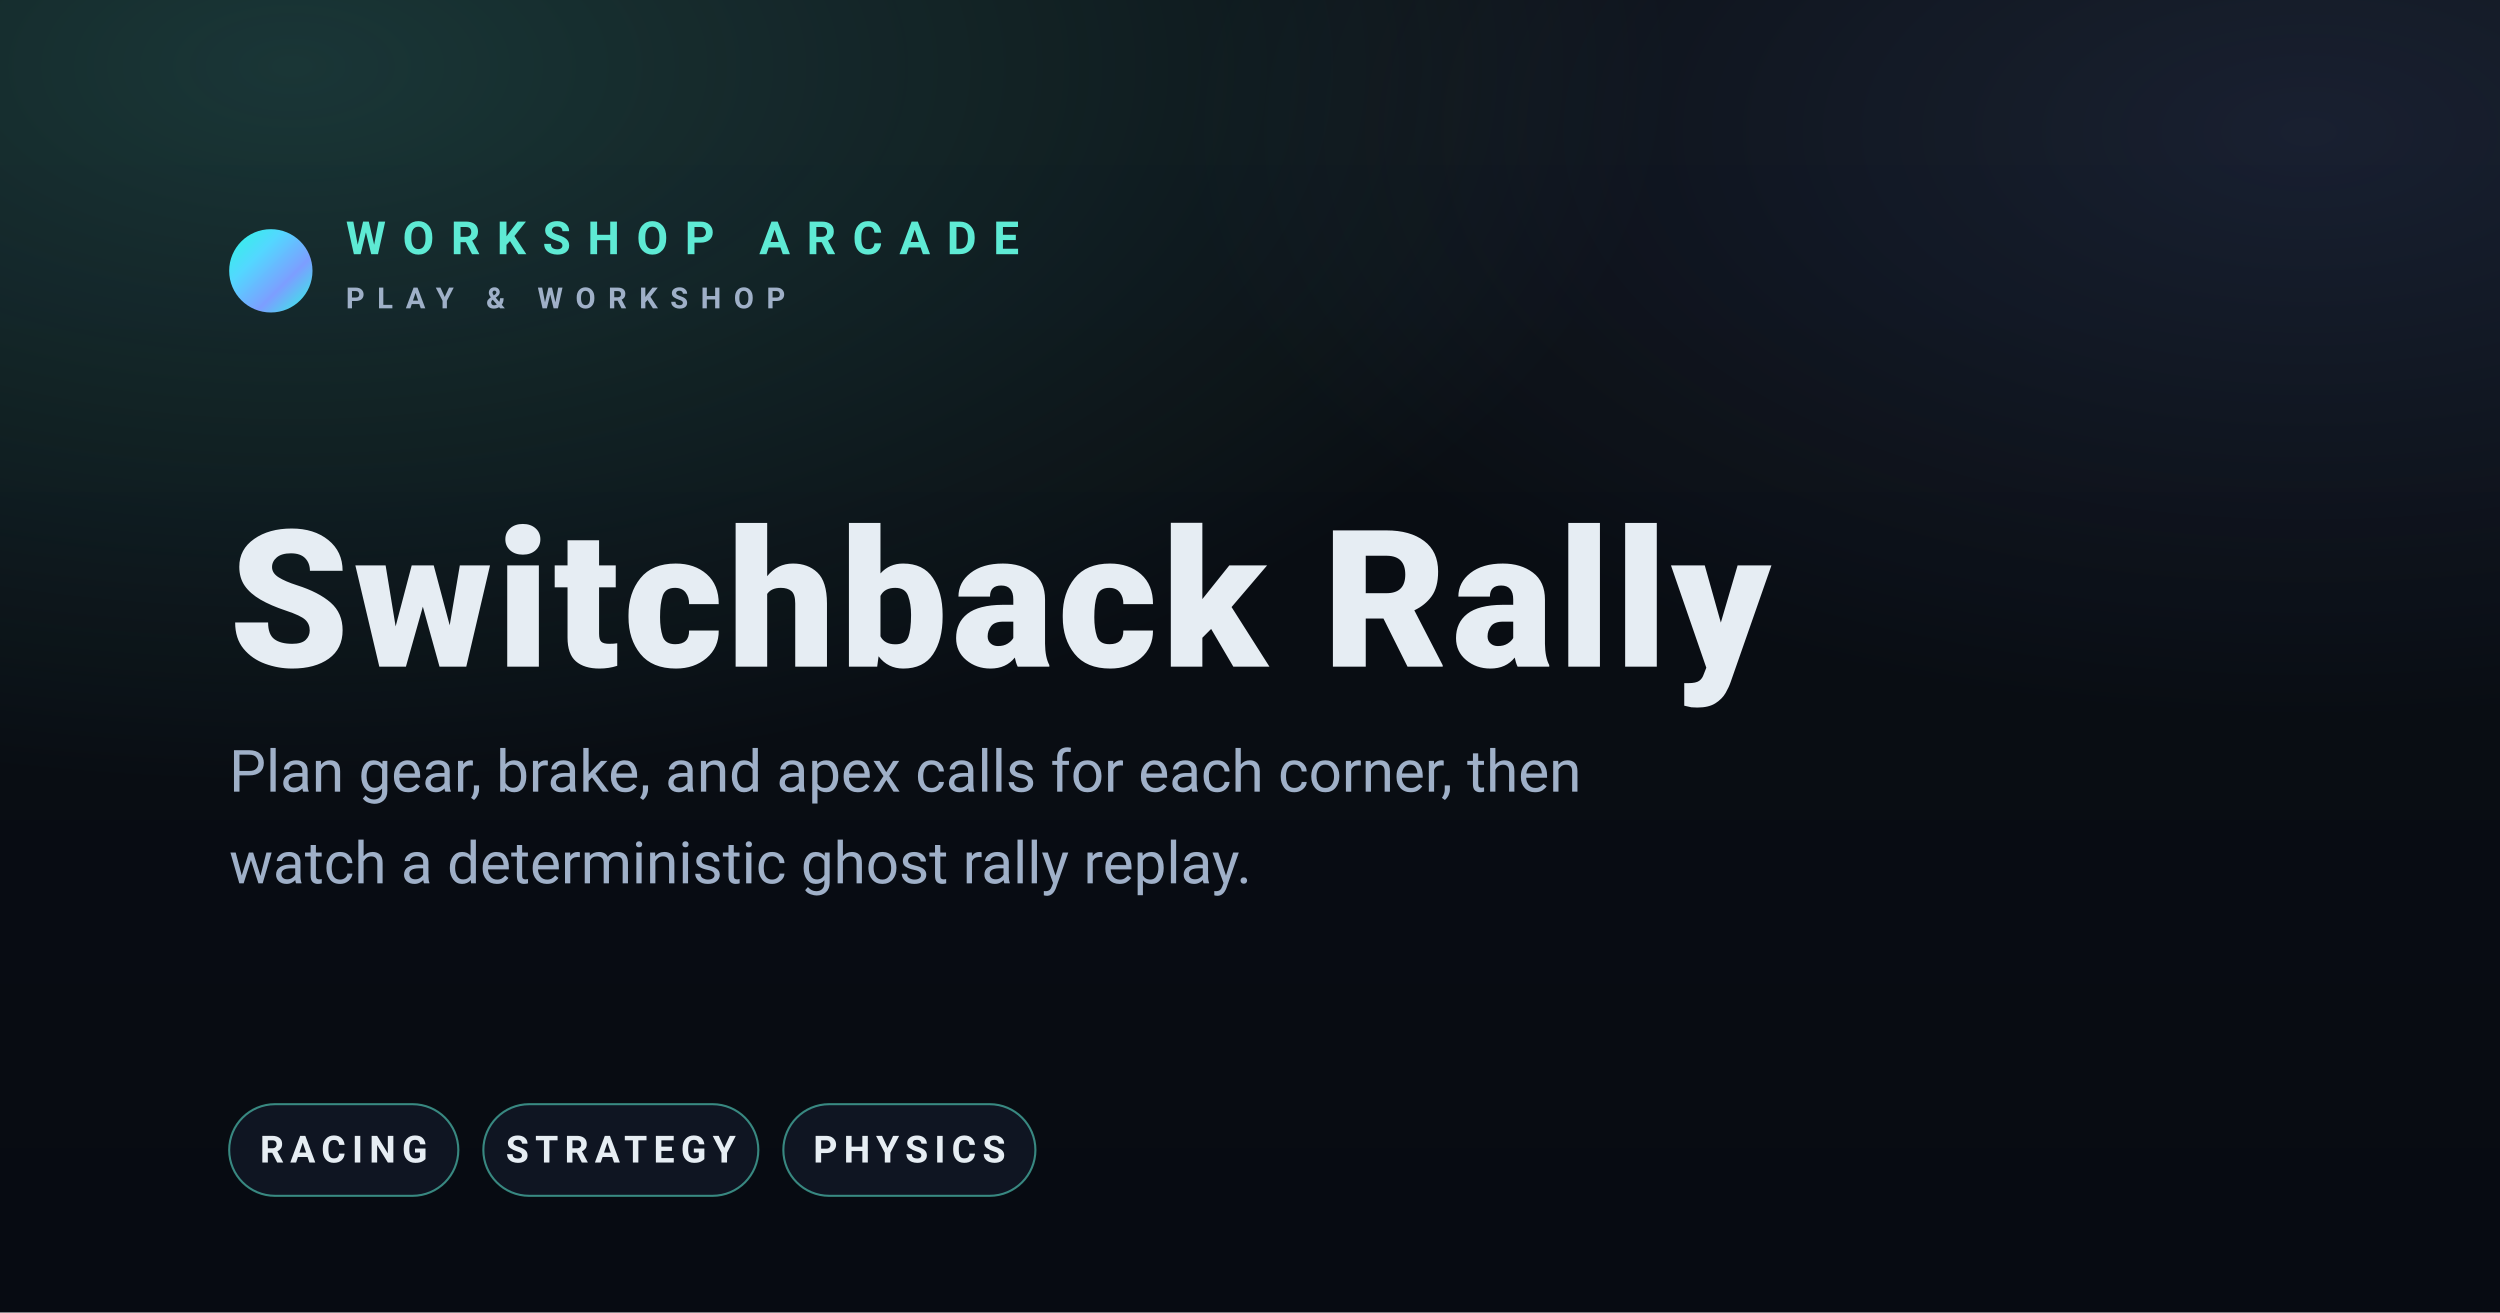
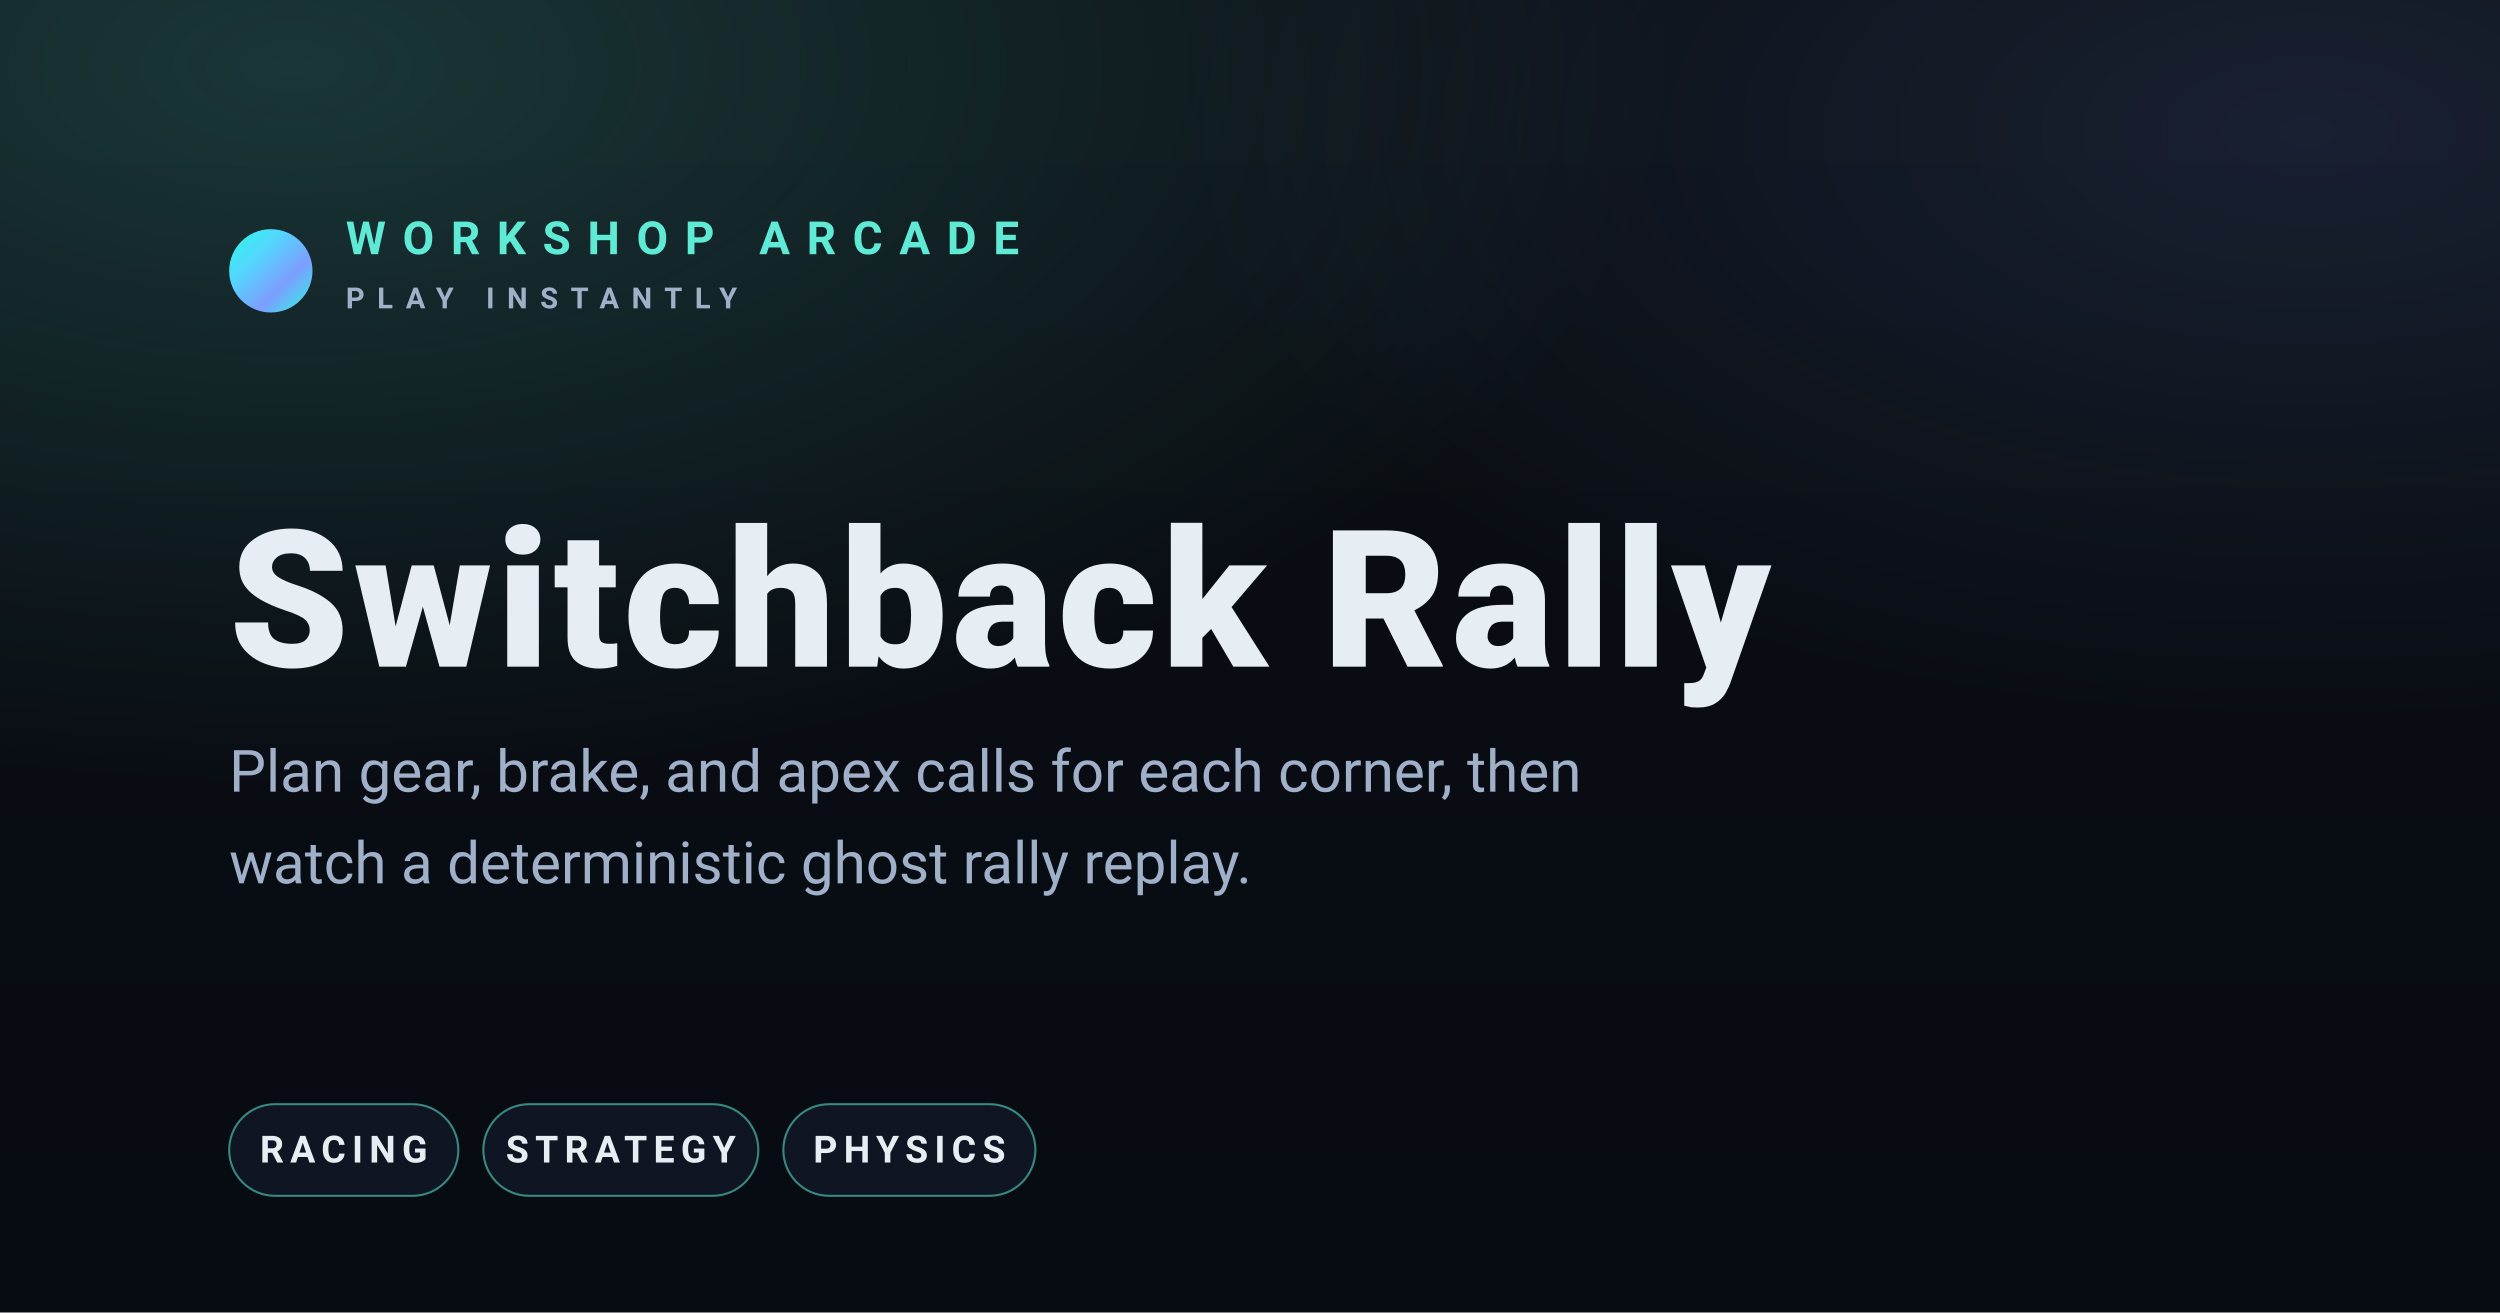
<svg xmlns="http://www.w3.org/2000/svg" viewBox="0 0 1200 630" width="1200" height="630">
  <defs>
    <linearGradient id="bg" x1="0" y1="0" x2="0" y2="1">
      <stop offset="0" stop-color="#0b0f14" />
      <stop offset="1" stop-color="#070b12" />
    </linearGradient>
    <radialGradient id="glow-teal" cx="0.12" cy="0.05" r="0.55">
      <stop offset="0" stop-color="#5eead4" stop-opacity="0.18" />
      <stop offset="1" stop-color="#5eead4" stop-opacity="0" />
    </radialGradient>
    <radialGradient id="glow-indigo" cx="0.92" cy="0.1" r="0.45">
      <stop offset="0" stop-color="#7c9eff" stop-opacity="0.12" />
      <stop offset="1" stop-color="#7c9eff" stop-opacity="0" />
    </radialGradient>
    <linearGradient id="dot" x1="0" y1="0" x2="1" y2="1">
      <stop offset="0" stop-color="#2cf8e2" />
      <stop offset="0.33" stop-color="#53d7ff" />
      <stop offset="0.66" stop-color="#7c9eff" />
      <stop offset="1" stop-color="#2cf8e2" />
    </linearGradient>
  </defs>
  <rect width="1200" height="630" fill="url(#bg)" />
  <rect width="1200" height="630" fill="url(#glow-teal)" />
  <rect width="1200" height="630" fill="url(#glow-indigo)" />
  <g transform="translate(110 110)">
    <circle cx="20" cy="20" r="20" fill="url(#dot)" />
    <text x="56" y="12" font-family="ui-sans-serif, system-ui, -apple-system, &quot;Segoe UI&quot;, Roboto, Helvetica, Arial, sans-serif" font-size="22" letter-spacing="8" fill="#5eead4" font-weight="700">WORKSHOP ARCADE</text>
-     <text x="56" y="38" font-family="ui-sans-serif, system-ui, -apple-system, &quot;Segoe UI&quot;, Roboto, Helvetica, Arial, sans-serif" font-size="14" letter-spacing="6" fill="#9fb0c8" font-weight="600" text-transform="uppercase">PLAY &amp; WORKSHOP</text>
+     <text x="56" y="38" font-family="ui-sans-serif, system-ui, -apple-system, &quot;Segoe UI&quot;, Roboto, Helvetica, Arial, sans-serif" font-size="14" letter-spacing="6" fill="#9fb0c8" font-weight="600" text-transform="uppercase">PLAY INSTANTLY</text>
  </g>
  <text x="110" y="320" font-family="ui-sans-serif, system-ui, -apple-system, &quot;Segoe UI&quot;, Roboto, Helvetica, Arial, sans-serif" font-size="92" letter-spacing="2" fill="#e6edf3" font-weight="800">Switchback Rally</text>
  <text x="110" y="380" font-family="ui-sans-serif, system-ui, -apple-system, &quot;Segoe UI&quot;, Roboto, Helvetica, Arial, sans-serif" font-size="28" fill="#9fb0c8">Plan gear, brake, and apex calls for each corner, then</text>
  <text x="110" y="424" font-family="ui-sans-serif, system-ui, -apple-system, &quot;Segoe UI&quot;, Roboto, Helvetica, Arial, sans-serif" font-size="28" fill="#9fb0c8">watch a deterministic ghost rally replay.</text>
  <g transform="translate(110 530)" font-family="ui-sans-serif, system-ui, -apple-system, &quot;Segoe UI&quot;, Roboto, Helvetica, Arial, sans-serif">
    <rect x="0" y="0" rx="22" ry="22" width="110" height="44" fill="#0f1522" stroke="#5eead4" stroke-opacity="0.55" stroke-width="1" />
    <text x="55" y="28" text-anchor="middle" fill="#e6edf3" font-size="18" font-weight="700" letter-spacing="3" font-family="ui-sans-serif, system-ui, -apple-system, &quot;Segoe UI&quot;, Roboto, Helvetica, Arial, sans-serif">RACING</text>
    <rect x="122" y="0" rx="22" ry="22" width="132" height="44" fill="#0f1522" stroke="#5eead4" stroke-opacity="0.55" stroke-width="1" />
    <text x="188" y="28" text-anchor="middle" fill="#e6edf3" font-size="18" font-weight="700" letter-spacing="3" font-family="ui-sans-serif, system-ui, -apple-system, &quot;Segoe UI&quot;, Roboto, Helvetica, Arial, sans-serif">STRATEGY</text>
    <rect x="266" y="0" rx="22" ry="22" width="121" height="44" fill="#0f1522" stroke="#5eead4" stroke-opacity="0.55" stroke-width="1" />
    <text x="326.5" y="28" text-anchor="middle" fill="#e6edf3" font-size="18" font-weight="700" letter-spacing="3" font-family="ui-sans-serif, system-ui, -apple-system, &quot;Segoe UI&quot;, Roboto, Helvetica, Arial, sans-serif">PHYSICS</text>
  </g>
</svg>
